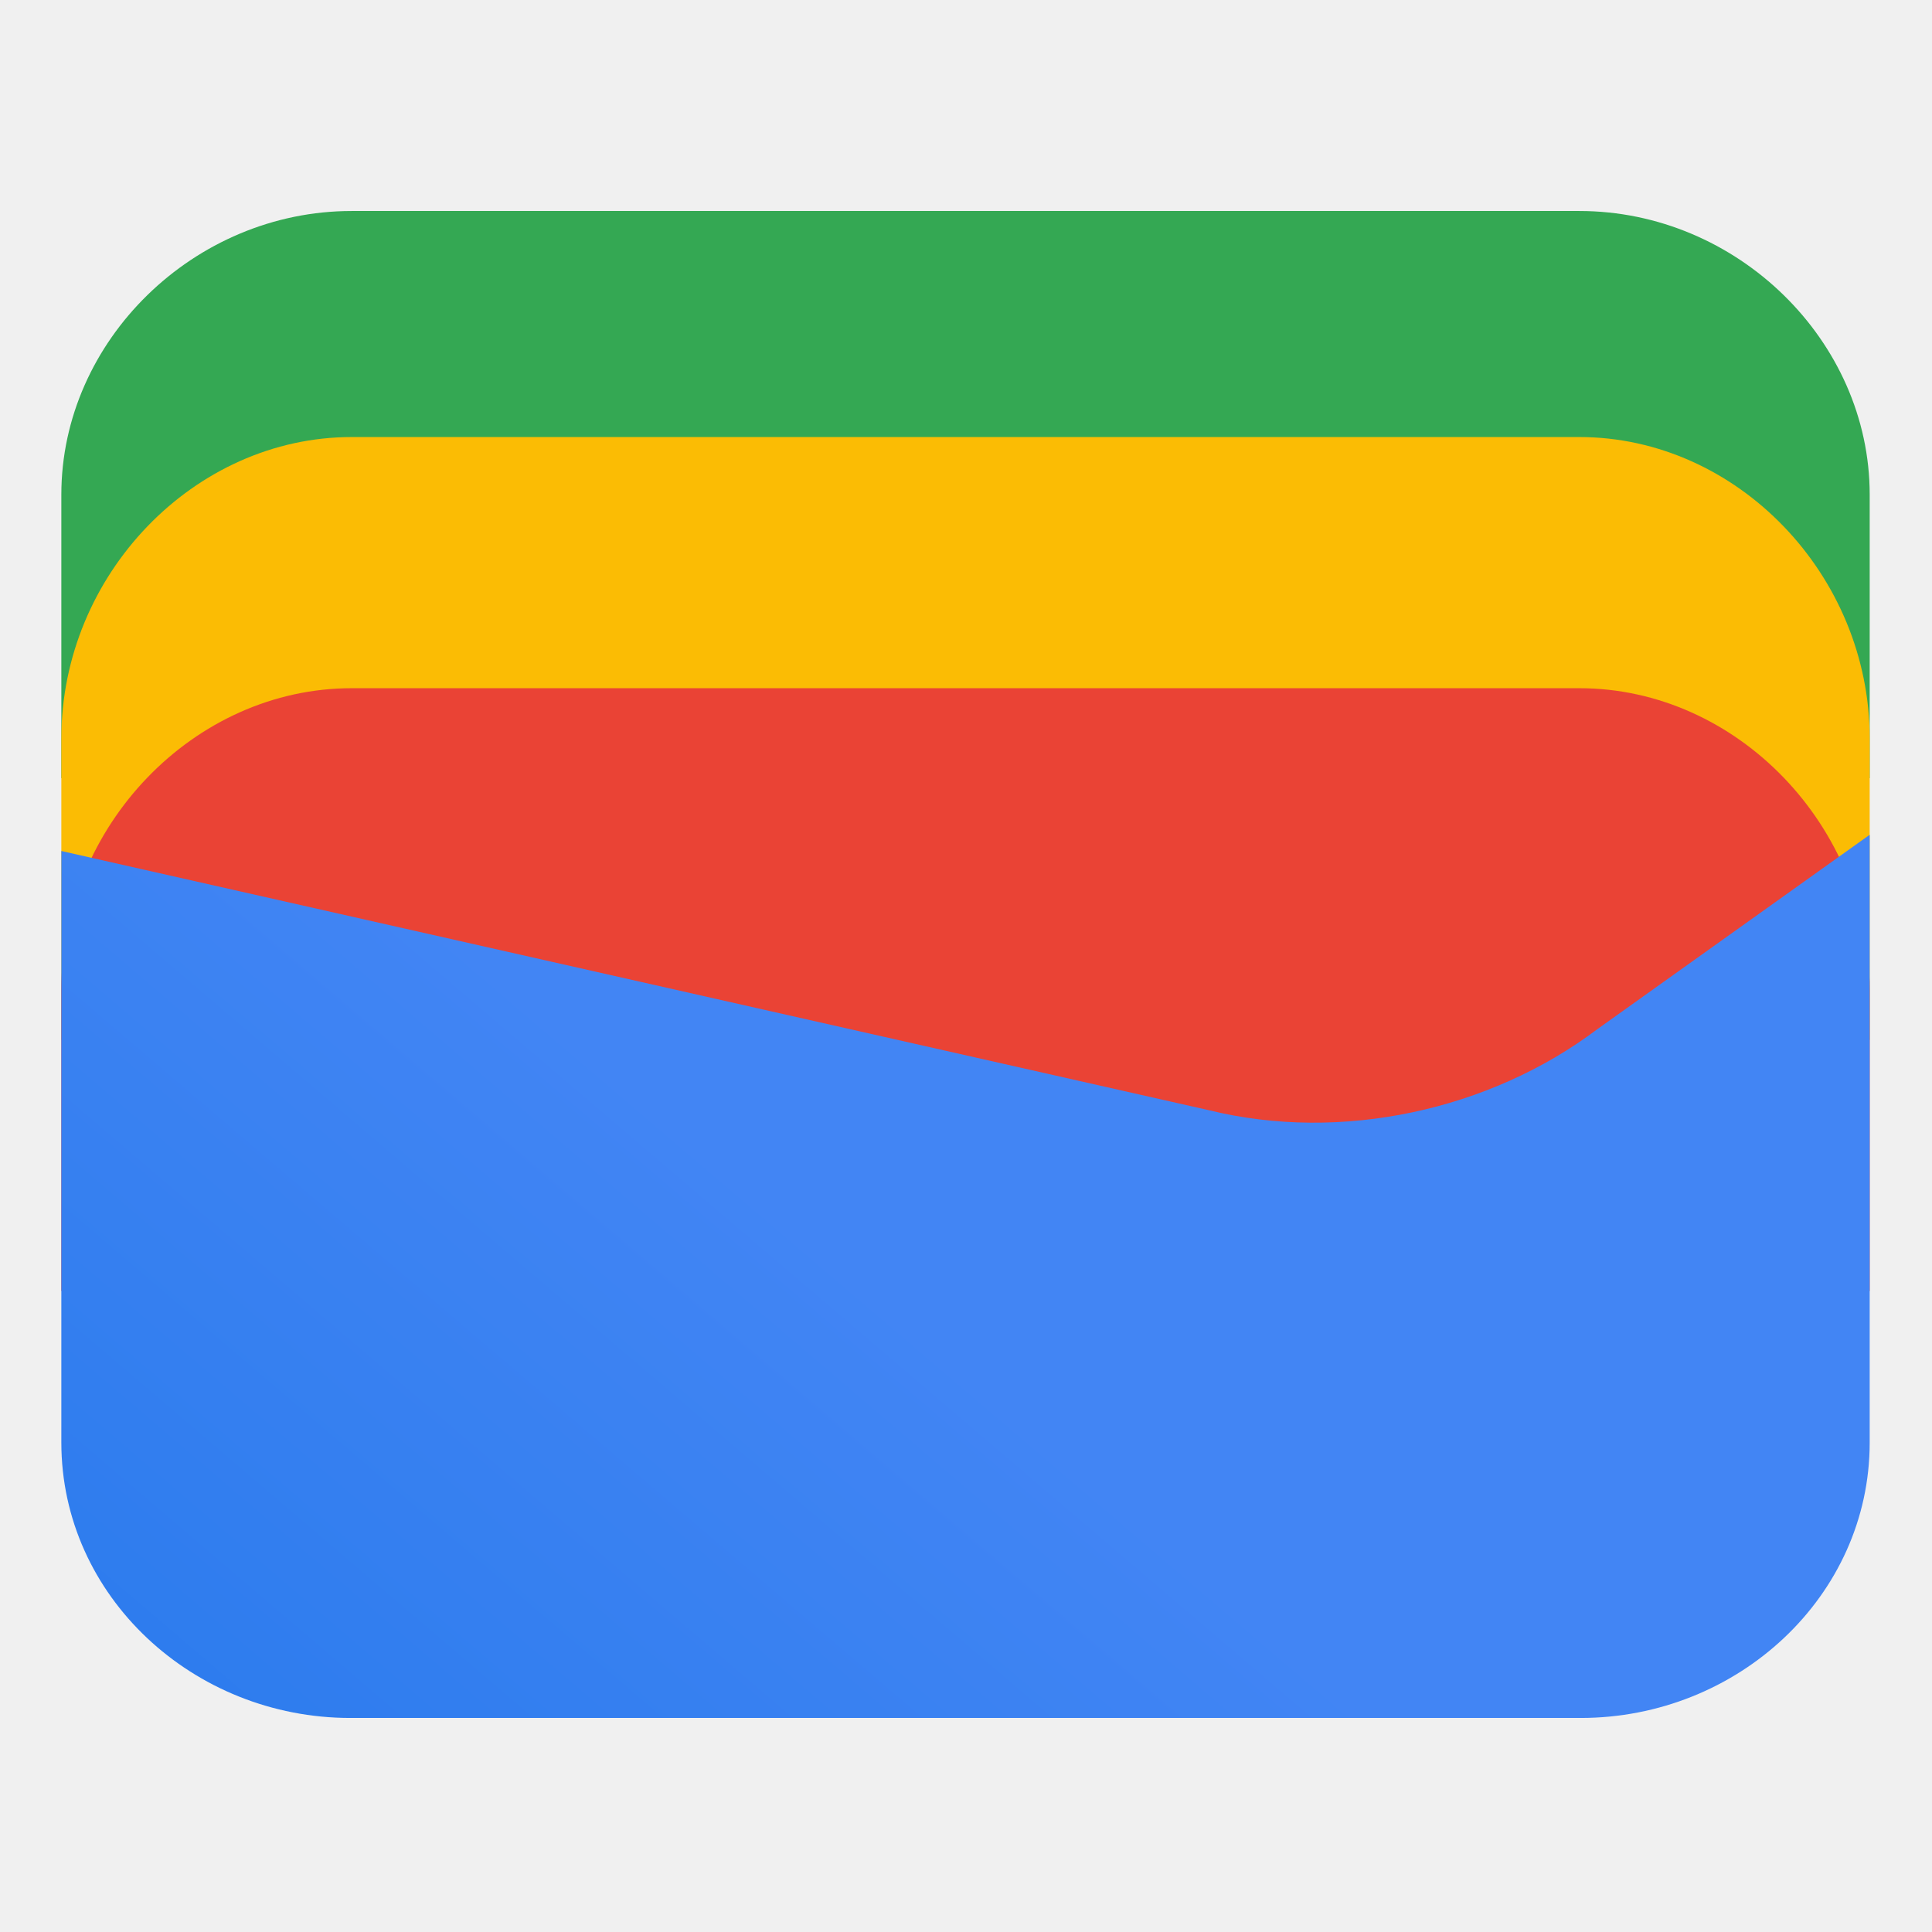
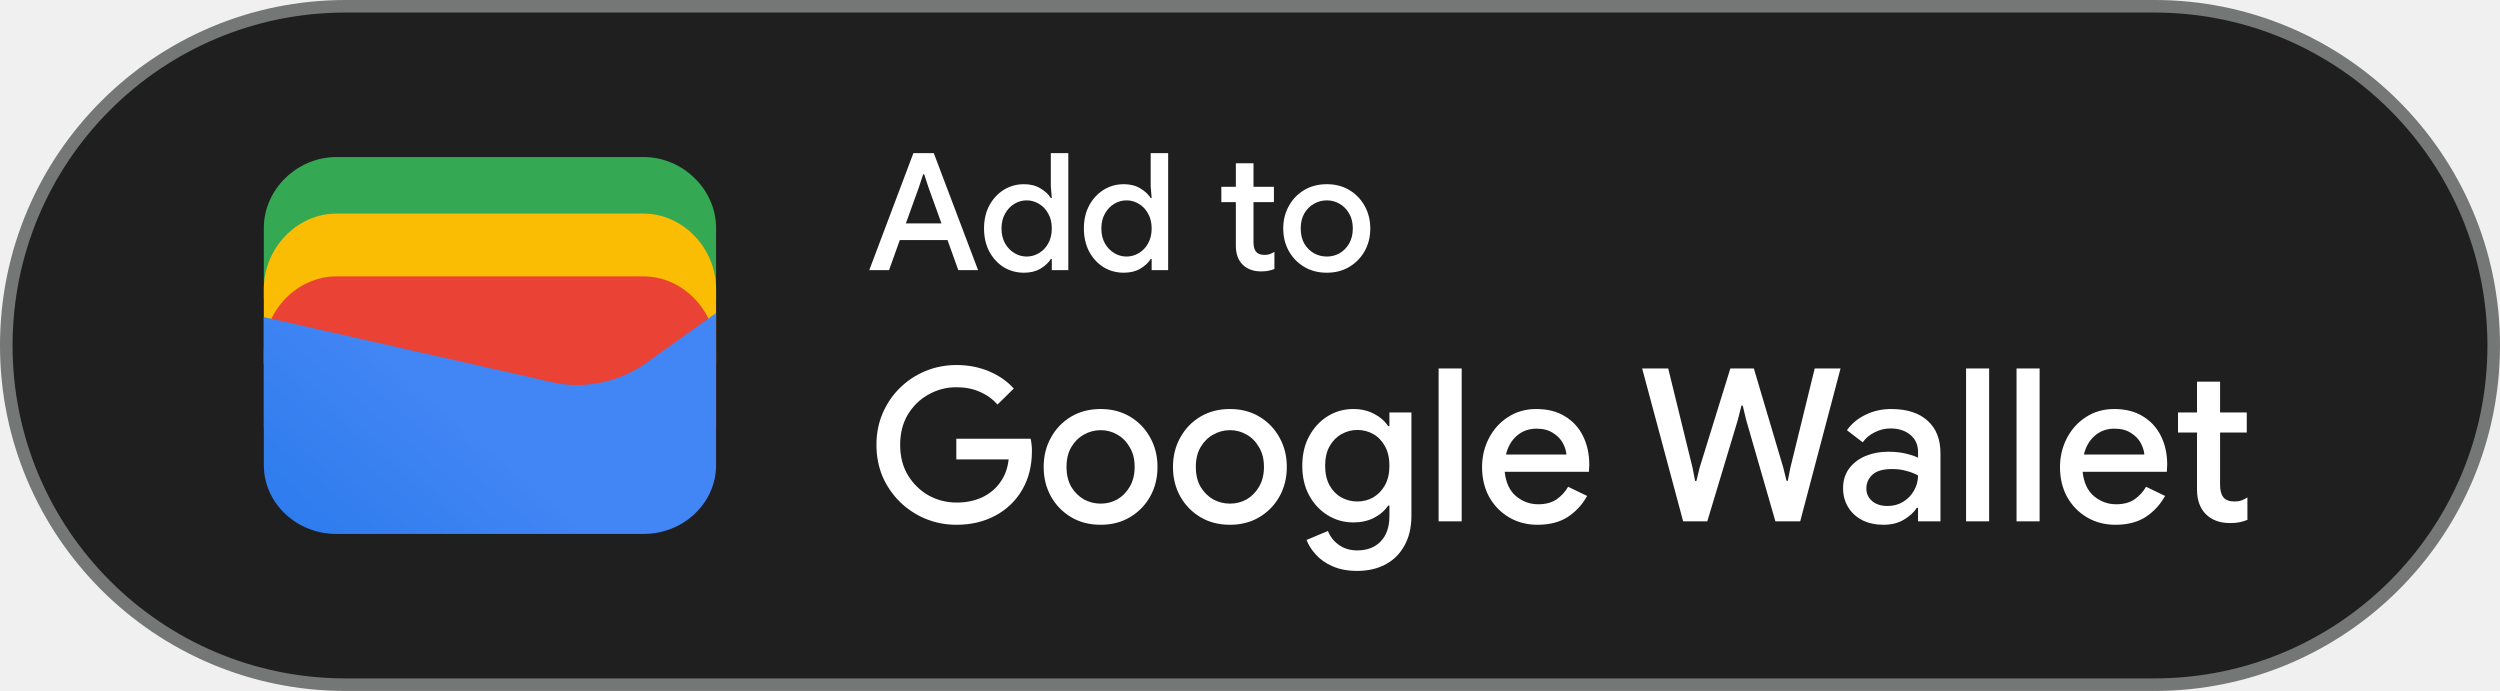
- <svg xmlns="http://www.w3.org/2000/svg" version="1.1" width="1080" height="1080" viewBox="0 0 1080 1080" xml:space="preserve">
+ <svg xmlns="http://www.w3.org/2000/svg" width="199" height="55" viewBox="0 0 199 55" fill="none">
+   <rect x="0.5" y="0.5" width="198" height="54" rx="27" fill="#1F1F1F" />
+   <path d="M57 23.791H21V18.146C21 15.081 23.642 12.5 26.78 12.5H51.22C54.358 12.5 57 15.081 57 18.146V23.791Z" fill="#34A853" />
+   <path d="M57 29H21V23C21 19.743 23.642 17 26.78 17H51.22C54.358 17 57 19.743 57 23V29Z" fill="#FBBC04" />
+   <path d="M57 34H21V28C21 24.743 23.642 22 26.78 22H51.22C54.358 22 57 24.743 57 28V34Z" fill="#EA4335" />
+   <path d="M21 25.241L43.849 30.402C46.48 31.048 49.438 30.402 51.575 28.79L57 24.918V37.016C57 40.08 54.37 42.5 51.247 42.5H26.753C23.63 42.5 21 40.08 21 37.016V25.241Z" fill="url(#paint0_linear_1819_24225)" />
+   <path d="M69.195 21.5L72.705 12.192H74.33L77.853 21.5H76.28L75.422 19.108H71.626L70.768 21.5H69.195ZM73.134 14.935L72.107 17.782H74.941L73.914 14.935L73.563 13.869H73.485L73.134 14.935ZM81.514 21.708C80.916 21.708 80.375 21.561 79.889 21.266C79.413 20.963 79.031 20.547 78.745 20.018C78.468 19.481 78.329 18.87 78.329 18.185C78.329 17.5 78.468 16.894 78.745 16.365C79.031 15.836 79.413 15.42 79.889 15.117C80.375 14.814 80.916 14.662 81.514 14.662C82.026 14.662 82.463 14.775 82.827 15C83.2 15.225 83.473 15.481 83.646 15.767H83.724L83.646 14.844V12.192H85.037V21.5H83.724V20.616H83.646C83.473 20.902 83.2 21.158 82.827 21.383C82.463 21.6 82.026 21.708 81.514 21.708ZM81.722 20.421C82.069 20.421 82.394 20.33 82.697 20.148C83.009 19.966 83.256 19.71 83.438 19.381C83.629 19.043 83.724 18.644 83.724 18.185C83.724 17.726 83.629 17.331 83.438 17.002C83.256 16.664 83.009 16.404 82.697 16.222C82.394 16.04 82.069 15.949 81.722 15.949C81.376 15.949 81.051 16.04 80.747 16.222C80.444 16.404 80.197 16.664 80.006 17.002C79.816 17.331 79.72 17.726 79.72 18.185C79.72 18.644 79.816 19.043 80.006 19.381C80.197 19.71 80.444 19.966 80.747 20.148C81.051 20.33 81.376 20.421 81.722 20.421ZM89.462 21.708C88.864 21.708 88.322 21.561 87.837 21.266C87.36 20.963 86.979 20.547 86.693 20.018C86.415 19.481 86.277 18.87 86.277 18.185C86.277 17.5 86.415 16.894 86.693 16.365C86.979 15.836 87.36 15.42 87.837 15.117C88.322 14.814 88.864 14.662 89.462 14.662C89.973 14.662 90.411 14.775 90.775 15C91.147 15.225 91.42 15.481 91.594 15.767H91.672L91.594 14.844V12.192H92.985V21.5H91.672V20.616H91.594C91.42 20.902 91.147 21.158 90.775 21.383C90.411 21.6 89.973 21.708 89.462 21.708ZM89.67 20.421C90.016 20.421 90.341 20.33 90.645 20.148C90.957 19.966 91.204 19.71 91.386 19.381C91.576 19.043 91.672 18.644 91.672 18.185C91.672 17.726 91.576 17.331 91.386 17.002C91.204 16.664 90.957 16.404 90.645 16.222C90.341 16.04 90.016 15.949 89.67 15.949C89.323 15.949 88.998 16.04 88.695 16.222C88.391 16.404 88.144 16.664 87.954 17.002C87.763 17.331 87.668 17.726 87.668 18.185C87.668 18.644 87.763 19.043 87.954 19.381C88.144 19.71 88.391 19.966 88.695 20.148C88.998 20.33 89.323 20.421 89.67 20.421ZM98.374 19.576V16.092H97.218V14.87H98.374V12.998H99.778V14.87H101.404V16.092H99.778V19.277C99.778 19.606 99.844 19.858 99.974 20.031C100.112 20.204 100.342 20.291 100.663 20.291C100.827 20.291 100.966 20.269 101.079 20.226C101.2 20.183 101.321 20.122 101.443 20.044V21.409C101.295 21.47 101.139 21.517 100.975 21.552C100.81 21.587 100.615 21.604 100.39 21.604C99.774 21.604 99.284 21.426 98.921 21.071C98.556 20.707 98.374 20.209 98.374 19.576ZM105.617 21.708C104.932 21.708 104.33 21.552 103.81 21.24C103.29 20.928 102.882 20.508 102.588 19.979C102.293 19.45 102.146 18.852 102.146 18.185C102.146 17.526 102.293 16.933 102.588 16.404C102.882 15.867 103.29 15.442 103.81 15.13C104.33 14.818 104.932 14.662 105.617 14.662C106.293 14.662 106.891 14.818 107.411 15.13C107.931 15.442 108.338 15.867 108.633 16.404C108.927 16.933 109.075 17.526 109.075 18.185C109.075 18.852 108.927 19.45 108.633 19.979C108.338 20.508 107.931 20.928 107.411 21.24C106.891 21.552 106.293 21.708 105.617 21.708ZM105.617 20.421C105.981 20.421 106.319 20.334 106.631 20.161C106.943 19.979 107.194 19.723 107.385 19.394C107.584 19.056 107.684 18.653 107.684 18.185C107.684 17.717 107.584 17.318 107.385 16.989C107.194 16.651 106.943 16.395 106.631 16.222C106.319 16.04 105.981 15.949 105.617 15.949C105.253 15.949 104.91 16.04 104.59 16.222C104.278 16.395 104.022 16.651 103.823 16.989C103.632 17.318 103.537 17.717 103.537 18.185C103.537 18.653 103.632 19.056 103.823 19.394C104.022 19.723 104.278 19.979 104.59 20.161C104.91 20.334 105.253 20.421 105.617 20.421Z" fill="white" />
+   <path d="M76.14 41.772C75.267 41.772 74.446 41.613 73.675 41.296C72.916 40.979 72.241 40.537 71.652 39.97C71.063 39.392 70.598 38.718 70.258 37.947C69.929 37.165 69.765 36.321 69.765 35.414C69.765 34.507 69.929 33.669 70.258 32.898C70.598 32.116 71.057 31.442 71.635 30.875C72.224 30.297 72.904 29.849 73.675 29.532C74.446 29.215 75.267 29.056 76.14 29.056C77.069 29.056 77.925 29.22 78.707 29.549C79.5 29.878 80.163 30.337 80.696 30.926L79.404 32.201C79.007 31.759 78.531 31.419 77.976 31.181C77.432 30.943 76.82 30.824 76.14 30.824C75.335 30.824 74.593 31.017 73.913 31.402C73.233 31.776 72.683 32.309 72.264 33C71.856 33.68 71.652 34.485 71.652 35.414C71.652 36.343 71.862 37.154 72.281 37.845C72.7 38.525 73.25 39.058 73.93 39.443C74.61 39.817 75.352 40.004 76.157 40.004C76.894 40.004 77.562 39.868 78.163 39.596C78.764 39.313 79.245 38.916 79.608 38.406C79.982 37.896 80.209 37.284 80.288 36.57H76.123V34.921H82.039C82.107 35.227 82.141 35.55 82.141 35.89V35.907C82.141 37.086 81.88 38.117 81.359 39.001C80.849 39.874 80.141 40.554 79.234 41.041C78.327 41.528 77.296 41.772 76.14 41.772ZM87.615 41.772C86.719 41.772 85.932 41.568 85.252 41.16C84.572 40.752 84.039 40.202 83.654 39.511C83.269 38.82 83.076 38.038 83.076 37.165C83.076 36.304 83.269 35.527 83.654 34.836C84.039 34.133 84.572 33.578 85.252 33.17C85.932 32.762 86.719 32.558 87.615 32.558C88.499 32.558 89.281 32.762 89.961 33.17C90.641 33.578 91.174 34.133 91.559 34.836C91.944 35.527 92.137 36.304 92.137 37.165C92.137 38.038 91.944 38.82 91.559 39.511C91.174 40.202 90.641 40.752 89.961 41.16C89.281 41.568 88.499 41.772 87.615 41.772ZM87.615 40.089C88.091 40.089 88.533 39.976 88.941 39.749C89.349 39.511 89.677 39.177 89.927 38.746C90.188 38.304 90.318 37.777 90.318 37.165C90.318 36.553 90.188 36.032 89.927 35.601C89.677 35.159 89.349 34.825 88.941 34.598C88.533 34.36 88.091 34.241 87.615 34.241C87.139 34.241 86.691 34.36 86.272 34.598C85.864 34.825 85.529 35.159 85.269 35.601C85.019 36.032 84.895 36.553 84.895 37.165C84.895 37.777 85.019 38.304 85.269 38.746C85.529 39.177 85.864 39.511 86.272 39.749C86.691 39.976 87.139 40.089 87.615 40.089ZM97.908 41.772C97.013 41.772 96.225 41.568 95.545 41.16C94.865 40.752 94.332 40.202 93.947 39.511C93.561 38.82 93.369 38.038 93.369 37.165C93.369 36.304 93.561 35.527 93.947 34.836C94.332 34.133 94.865 33.578 95.545 33.17C96.225 32.762 97.013 32.558 97.908 32.558C98.792 32.558 99.574 32.762 100.254 33.17C100.934 33.578 101.467 34.133 101.852 34.836C102.237 35.527 102.43 36.304 102.43 37.165C102.43 38.038 102.237 38.82 101.852 39.511C101.467 40.202 100.934 40.752 100.254 41.16C99.574 41.568 98.792 41.772 97.908 41.772ZM97.908 40.089C98.384 40.089 98.826 39.976 99.234 39.749C99.642 39.511 99.971 39.177 100.22 38.746C100.481 38.304 100.611 37.777 100.611 37.165C100.611 36.553 100.481 36.032 100.22 35.601C99.971 35.159 99.642 34.825 99.234 34.598C98.826 34.36 98.384 34.241 97.908 34.241C97.432 34.241 96.984 34.36 96.565 34.598C96.157 34.825 95.823 35.159 95.562 35.601C95.312 36.032 95.188 36.553 95.188 37.165C95.188 37.777 95.312 38.304 95.562 38.746C95.823 39.177 96.157 39.511 96.565 39.749C96.984 39.976 97.432 40.089 97.908 40.089ZM108.031 45.444C107.271 45.444 106.614 45.319 106.059 45.07C105.515 44.832 105.073 44.52 104.733 44.135C104.393 43.761 104.149 43.376 104.002 42.979L105.702 42.265C105.883 42.718 106.172 43.087 106.569 43.37C106.977 43.665 107.464 43.812 108.031 43.812C108.824 43.812 109.447 43.574 109.901 43.098C110.365 42.622 110.598 41.948 110.598 41.075V40.242H110.496C110.224 40.65 109.844 40.979 109.357 41.228C108.881 41.466 108.337 41.585 107.725 41.585C106.988 41.585 106.314 41.398 105.702 41.024C105.09 40.65 104.597 40.129 104.223 39.46C103.849 38.78 103.662 37.987 103.662 37.08C103.662 36.162 103.849 35.369 104.223 34.7C104.597 34.02 105.09 33.493 105.702 33.119C106.314 32.745 106.988 32.558 107.725 32.558C108.337 32.558 108.881 32.683 109.357 32.932C109.844 33.181 110.224 33.51 110.496 33.918H110.598V32.83H112.349V41.041C112.349 41.982 112.162 42.781 111.788 43.438C111.425 44.095 110.921 44.594 110.275 44.934C109.629 45.274 108.881 45.444 108.031 45.444ZM108.048 39.919C108.501 39.919 108.92 39.811 109.306 39.596C109.691 39.369 110.003 39.046 110.241 38.627C110.479 38.196 110.598 37.681 110.598 37.08C110.598 36.457 110.479 35.935 110.241 35.516C110.003 35.085 109.691 34.762 109.306 34.547C108.92 34.332 108.501 34.224 108.048 34.224C107.594 34.224 107.169 34.337 106.773 34.564C106.387 34.779 106.076 35.097 105.838 35.516C105.6 35.935 105.481 36.457 105.481 37.08C105.481 37.692 105.6 38.213 105.838 38.644C106.076 39.063 106.387 39.381 106.773 39.596C107.169 39.811 107.594 39.919 108.048 39.919ZM114.514 41.5V29.328H116.35V41.5H114.514ZM122.392 41.772C121.542 41.772 120.783 41.574 120.114 41.177C119.446 40.78 118.919 40.236 118.533 39.545C118.159 38.854 117.972 38.066 117.972 37.182C117.972 36.355 118.154 35.59 118.516 34.887C118.879 34.184 119.383 33.623 120.029 33.204C120.687 32.773 121.44 32.558 122.29 32.558C123.186 32.558 123.945 32.751 124.568 33.136C125.203 33.521 125.685 34.048 126.013 34.717C126.342 35.386 126.506 36.139 126.506 36.978C126.506 37.103 126.501 37.216 126.489 37.318C126.489 37.42 126.484 37.499 126.472 37.556H119.774C119.865 38.417 120.165 39.063 120.675 39.494C121.197 39.925 121.786 40.14 122.443 40.14C123.033 40.14 123.52 40.01 123.905 39.749C124.291 39.477 124.597 39.143 124.823 38.746L126.336 39.477C125.962 40.157 125.452 40.712 124.806 41.143C124.16 41.562 123.356 41.772 122.392 41.772ZM122.307 34.122C121.695 34.122 121.174 34.309 120.743 34.683C120.313 35.057 120.024 35.556 119.876 36.179H124.687C124.665 35.884 124.568 35.578 124.398 35.261C124.228 34.944 123.968 34.677 123.616 34.462C123.276 34.235 122.84 34.122 122.307 34.122ZM133.979 41.5L130.715 29.328H132.789L134.727 37.233L134.931 38.287H135.033L135.288 37.233L137.736 29.328H139.606L141.952 37.233L142.207 38.27H142.309L142.513 37.233L144.451 29.328H146.508L143.295 41.5H141.323L138.994 33.425L138.722 32.286H138.62L138.331 33.425L135.9 41.5H133.979ZM149.922 41.772C149.299 41.772 148.743 41.653 148.256 41.415C147.769 41.166 147.389 40.82 147.117 40.378C146.845 39.936 146.709 39.432 146.709 38.865C146.709 38.253 146.868 37.732 147.185 37.301C147.514 36.859 147.95 36.525 148.494 36.298C149.038 36.071 149.639 35.958 150.296 35.958C150.84 35.958 151.316 36.009 151.724 36.111C152.143 36.213 152.461 36.321 152.676 36.434V35.975C152.676 35.408 152.472 34.955 152.064 34.615C151.656 34.275 151.129 34.105 150.483 34.105C150.041 34.105 149.622 34.207 149.225 34.411C148.828 34.604 148.511 34.87 148.273 35.21L147.015 34.241C147.389 33.72 147.882 33.312 148.494 33.017C149.117 32.711 149.797 32.558 150.534 32.558C151.792 32.558 152.761 32.87 153.441 33.493C154.121 34.105 154.461 34.966 154.461 36.077V41.5H152.676V40.429H152.574C152.347 40.78 152.007 41.092 151.554 41.364C151.101 41.636 150.557 41.772 149.922 41.772ZM150.245 40.276C150.721 40.276 151.14 40.163 151.503 39.936C151.866 39.709 152.149 39.415 152.353 39.052C152.568 38.678 152.676 38.276 152.676 37.845C152.415 37.698 152.109 37.579 151.758 37.488C151.407 37.386 151.033 37.335 150.636 37.335C149.888 37.335 149.355 37.488 149.038 37.794C148.721 38.089 148.562 38.451 148.562 38.882C148.562 39.29 148.715 39.624 149.021 39.885C149.327 40.146 149.735 40.276 150.245 40.276ZM156.499 41.5V29.328H158.335V41.5H156.499ZM160.517 41.5V29.328H162.353V41.5H160.517ZM168.395 41.772C167.545 41.772 166.786 41.574 166.117 41.177C165.449 40.78 164.922 40.236 164.536 39.545C164.162 38.854 163.975 38.066 163.975 37.182C163.975 36.355 164.157 35.59 164.519 34.887C164.882 34.184 165.386 33.623 166.032 33.204C166.69 32.773 167.443 32.558 168.293 32.558C169.189 32.558 169.948 32.751 170.571 33.136C171.206 33.521 171.688 34.048 172.016 34.717C172.345 35.386 172.509 36.139 172.509 36.978C172.509 37.103 172.504 37.216 172.492 37.318C172.492 37.42 172.487 37.499 172.475 37.556H165.777C165.868 38.417 166.168 39.063 166.678 39.494C167.2 39.925 167.789 40.14 168.446 40.14C169.036 40.14 169.523 40.01 169.908 39.749C170.294 39.477 170.6 39.143 170.826 38.746L172.339 39.477C171.965 40.157 171.455 40.712 170.809 41.143C170.163 41.562 169.359 41.772 168.395 41.772ZM168.31 34.122C167.698 34.122 167.177 34.309 166.746 34.683C166.316 35.057 166.027 35.556 165.879 36.179H170.69C170.668 35.884 170.571 35.578 170.401 35.261C170.231 34.944 169.971 34.677 169.619 34.462C169.279 34.235 168.843 34.122 168.31 34.122ZM174.882 38.984V34.428H173.369V32.83H174.882V30.382H176.718V32.83H178.843V34.428H176.718V38.593C176.718 39.024 176.803 39.352 176.973 39.579C177.154 39.806 177.454 39.919 177.874 39.919C178.089 39.919 178.27 39.891 178.418 39.834C178.576 39.777 178.735 39.698 178.894 39.596V41.381C178.701 41.46 178.497 41.523 178.282 41.568C178.066 41.613 177.811 41.636 177.517 41.636C176.712 41.636 176.072 41.404 175.596 40.939C175.12 40.463 174.882 39.811 174.882 38.984Z" fill="white" />
+   <rect x="0.5" y="0.5" width="198" height="54" rx="27" stroke="#747775" />
  <defs>
- </defs>
-   <g transform="matrix(1 0 0 1 540 540)" id="dfd6c73e-6637-41d4-baeb-23a9c147edbb">
-     <rect style="stroke: none; stroke-width: 1; stroke-dasharray: none; stroke-linecap: butt; stroke-dashoffset: 0; stroke-linejoin: miter; stroke-miterlimit: 4; fill: rgb(255,255,255); fill-rule: nonzero; opacity: 1; visibility: hidden;" vector-effect="non-scaling-stroke" x="-540" y="-540" rx="0" ry="0" width="1080" height="1080" />
-   </g>
-   <g transform="matrix(1 0 0 1 540 540)" id="1aabcb24-8d23-48f9-8c10-498ae89e1fff">
- </g>
-   <g transform="matrix(28.08 0 0 28.08 539.73 539.15)">
-     <g style="" vector-effect="non-scaling-stroke">
-       <g transform="matrix(1 0 0 1 0 -9.35)">
-         <path style="stroke: none; stroke-width: 1; stroke-dasharray: none; stroke-linecap: butt; stroke-dashoffset: 0; stroke-linejoin: miter; stroke-miterlimit: 4; fill: rgb(52,168,83); fill-rule: nonzero; opacity: 1;" vector-effect="non-scaling-stroke" transform=" translate(-39, -18.15)" d="M 57 23.791 L 21 23.791 L 21 18.146 C 21 15.081 23.642 12.5 26.78 12.5 L 51.22 12.5 C 54.358 12.5 57 15.081 57 18.146 L 57 23.791 Z" stroke-linecap="round" />
-       </g>
-       <g transform="matrix(1 0 0 1 0 -4.5)">
-         <path style="stroke: none; stroke-width: 1; stroke-dasharray: none; stroke-linecap: butt; stroke-dashoffset: 0; stroke-linejoin: miter; stroke-miterlimit: 4; fill: rgb(251,188,4); fill-rule: nonzero; opacity: 1;" vector-effect="non-scaling-stroke" transform=" translate(-39, -23)" d="M 57 29 L 21 29 L 21 23 C 21 19.743 23.642 17 26.78 17 L 51.22 17 C 54.358 17 57 19.743 57 23 L 57 29 Z" stroke-linecap="round" />
-       </g>
-       <g transform="matrix(1 0 0 1 0 0.5)">
-         <path style="stroke: none; stroke-width: 1; stroke-dasharray: none; stroke-linecap: butt; stroke-dashoffset: 0; stroke-linejoin: miter; stroke-miterlimit: 4; fill: rgb(234,67,53); fill-rule: nonzero; opacity: 1;" vector-effect="non-scaling-stroke" transform=" translate(-39, -28)" d="M 57 34 L 21 34 L 21 28 C 21 24.743 23.642 22 26.78 22 L 51.22 22 C 54.358 22 57 24.743 57 28 L 57 34 Z" stroke-linecap="round" />
-       </g>
-       <g transform="matrix(1 0 0 1 0 6.21)">
-         <linearGradient id="SVGID_paint0_linear_1819_24434_3" gradientUnits="userSpaceOnUse" gradientTransform="matrix(1 0 0 1 0 0)" x1="37.284" y1="34.045" x2="18.782" y2="55.723">
-           <stop offset="0%" style="stop-color:rgb(66,133,244);stop-opacity: 1" />
-           <stop offset="100%" style="stop-color:rgb(27,116,232);stop-opacity: 1" />
-         </linearGradient>
-         <path style="stroke: none; stroke-width: 1; stroke-dasharray: none; stroke-linecap: butt; stroke-dashoffset: 0; stroke-linejoin: miter; stroke-miterlimit: 4; fill: url(#SVGID_paint0_linear_1819_24434_3); fill-rule: nonzero; opacity: 1;" vector-effect="non-scaling-stroke" transform=" translate(-39, -33.71)" d="M 21 25.241 L 43.849 30.402 C 46.48 31.048 49.438 30.402 51.575 28.79 L 57 24.918 L 57 37.016 C 57 40.08 54.37 42.5 51.247 42.5 L 26.753 42.5 C 23.63 42.5 21 40.08 21 37.016 L 21 25.241 Z" stroke-linecap="round" />
-       </g>
-     </g>
-   </g>
+     <linearGradient id="paint0_linear_1819_24225" x1="37.284" y1="34.045" x2="18.782" y2="55.723" gradientUnits="userSpaceOnUse">
+       <stop stop-color="#4285F4" />
+       <stop offset="1" stop-color="#1B74E8" />
+     </linearGradient>
+   </defs>
</svg>
